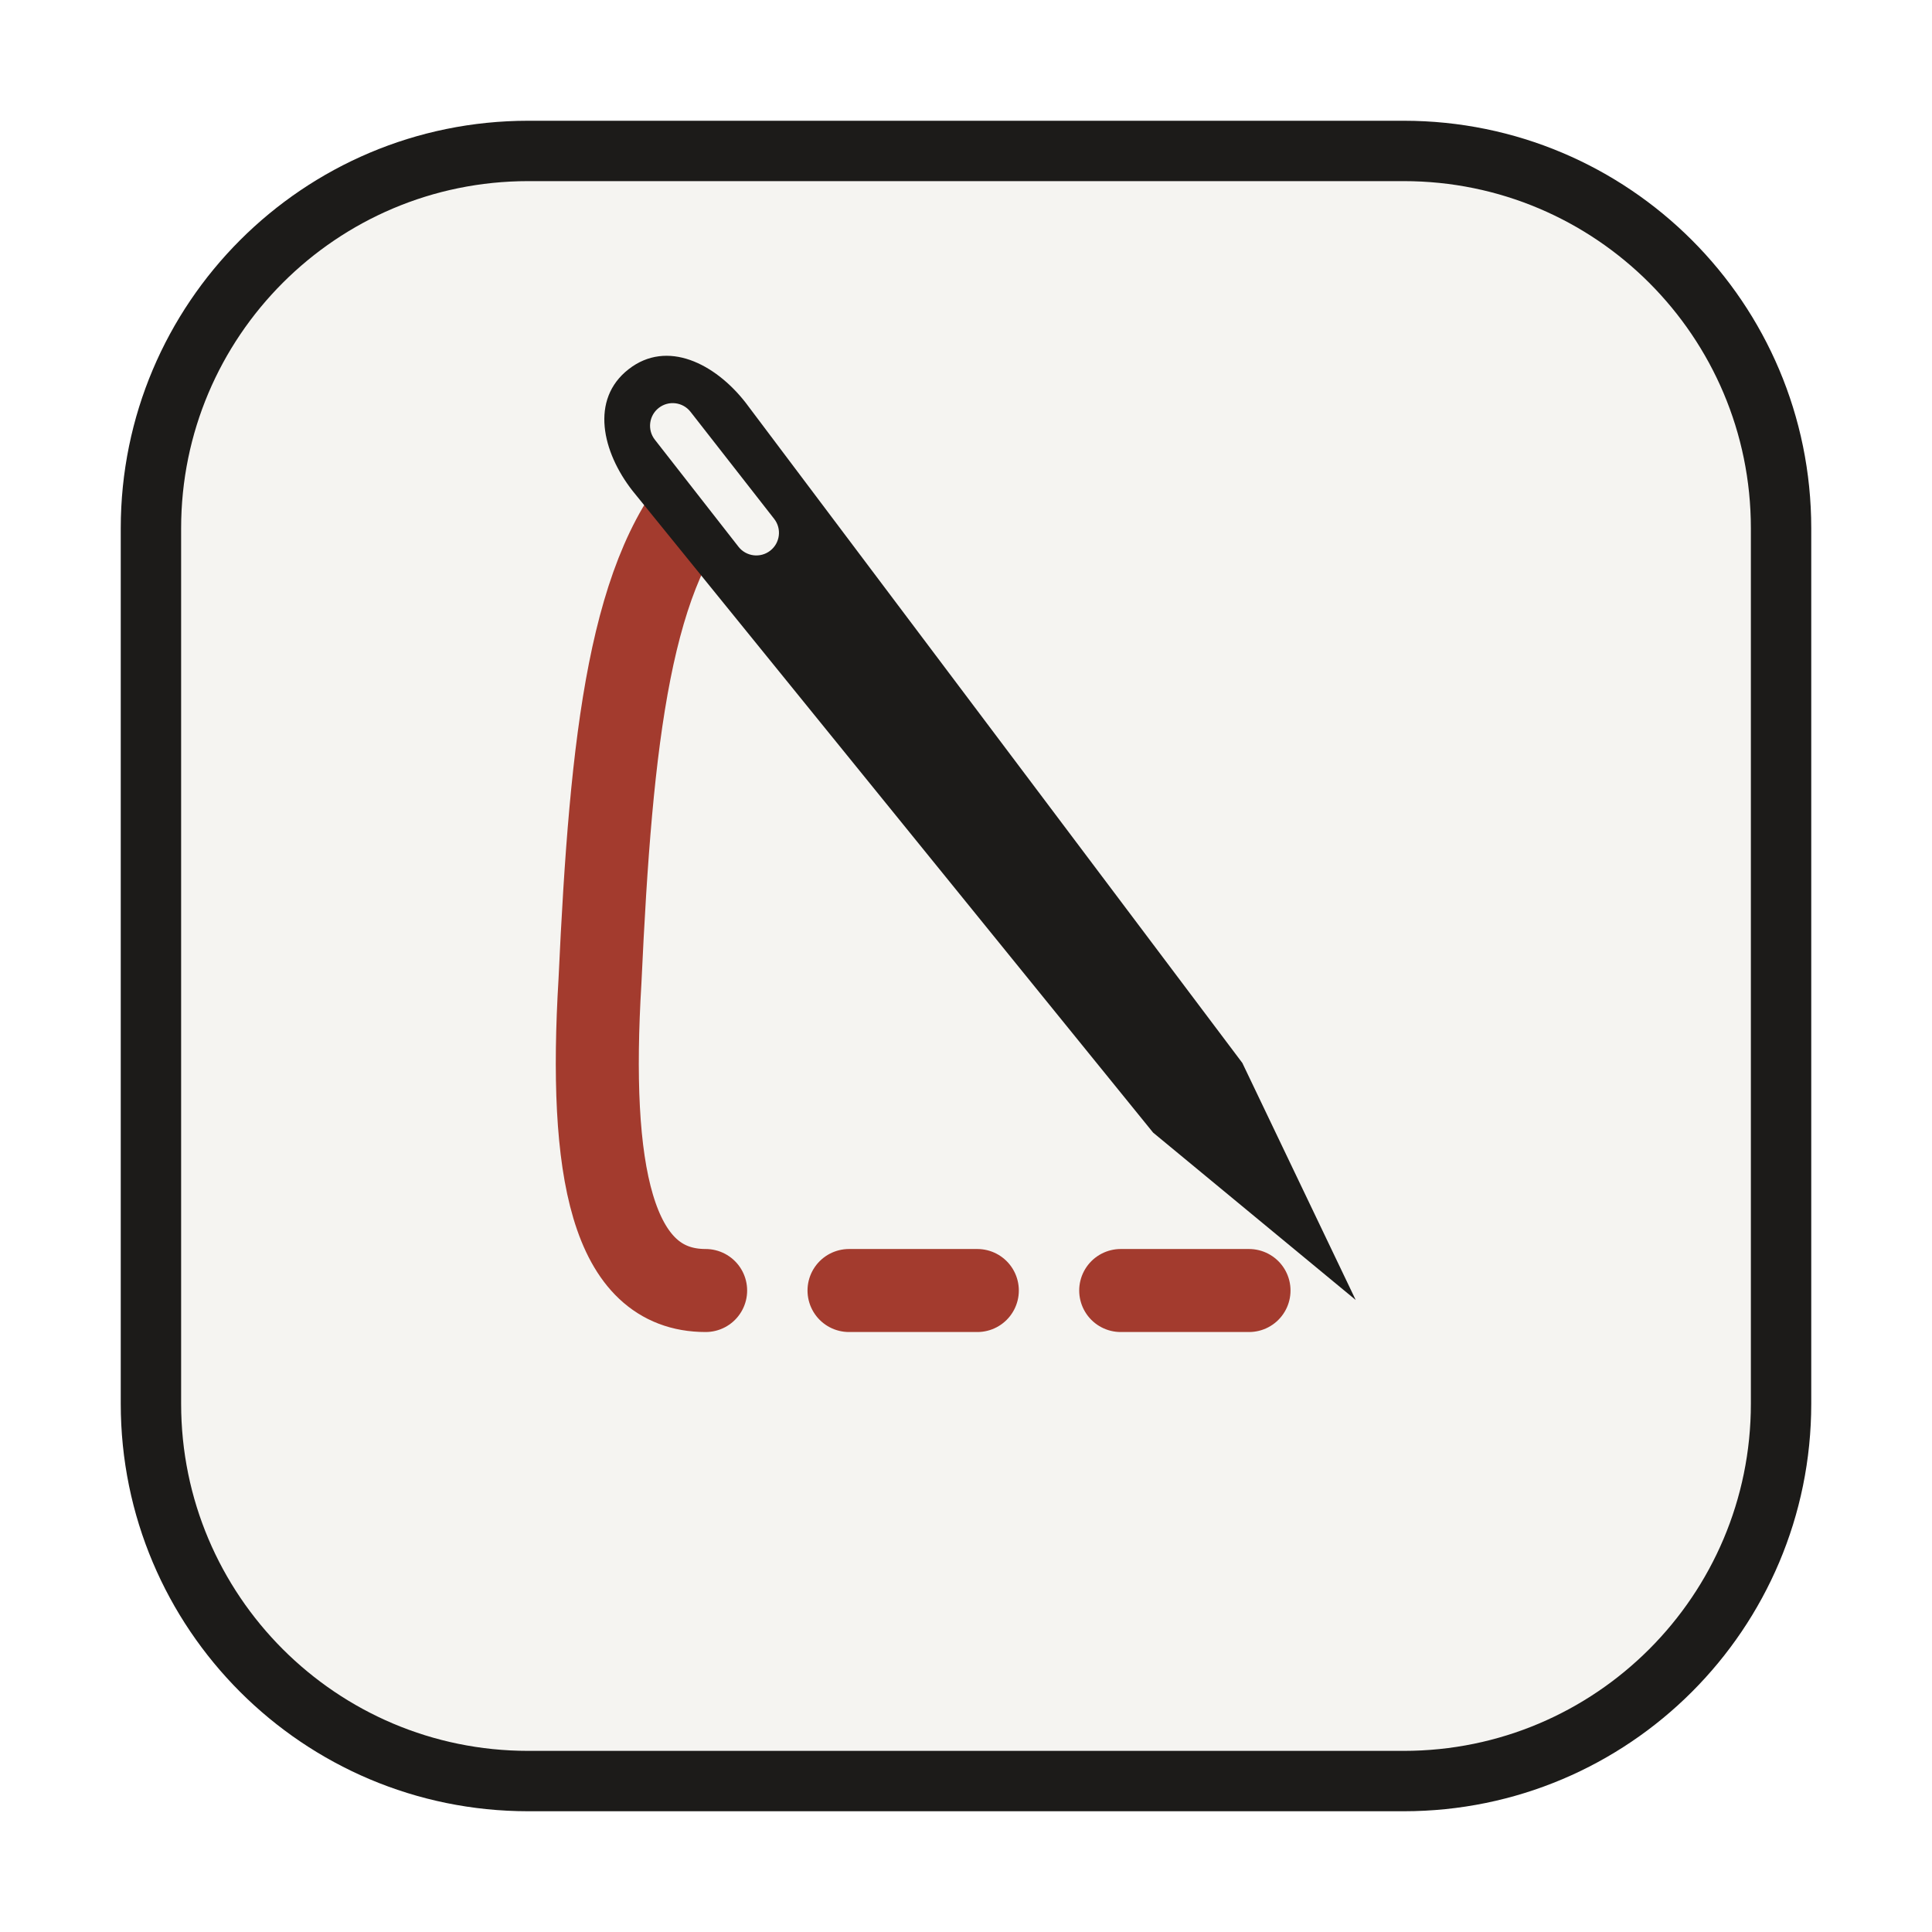
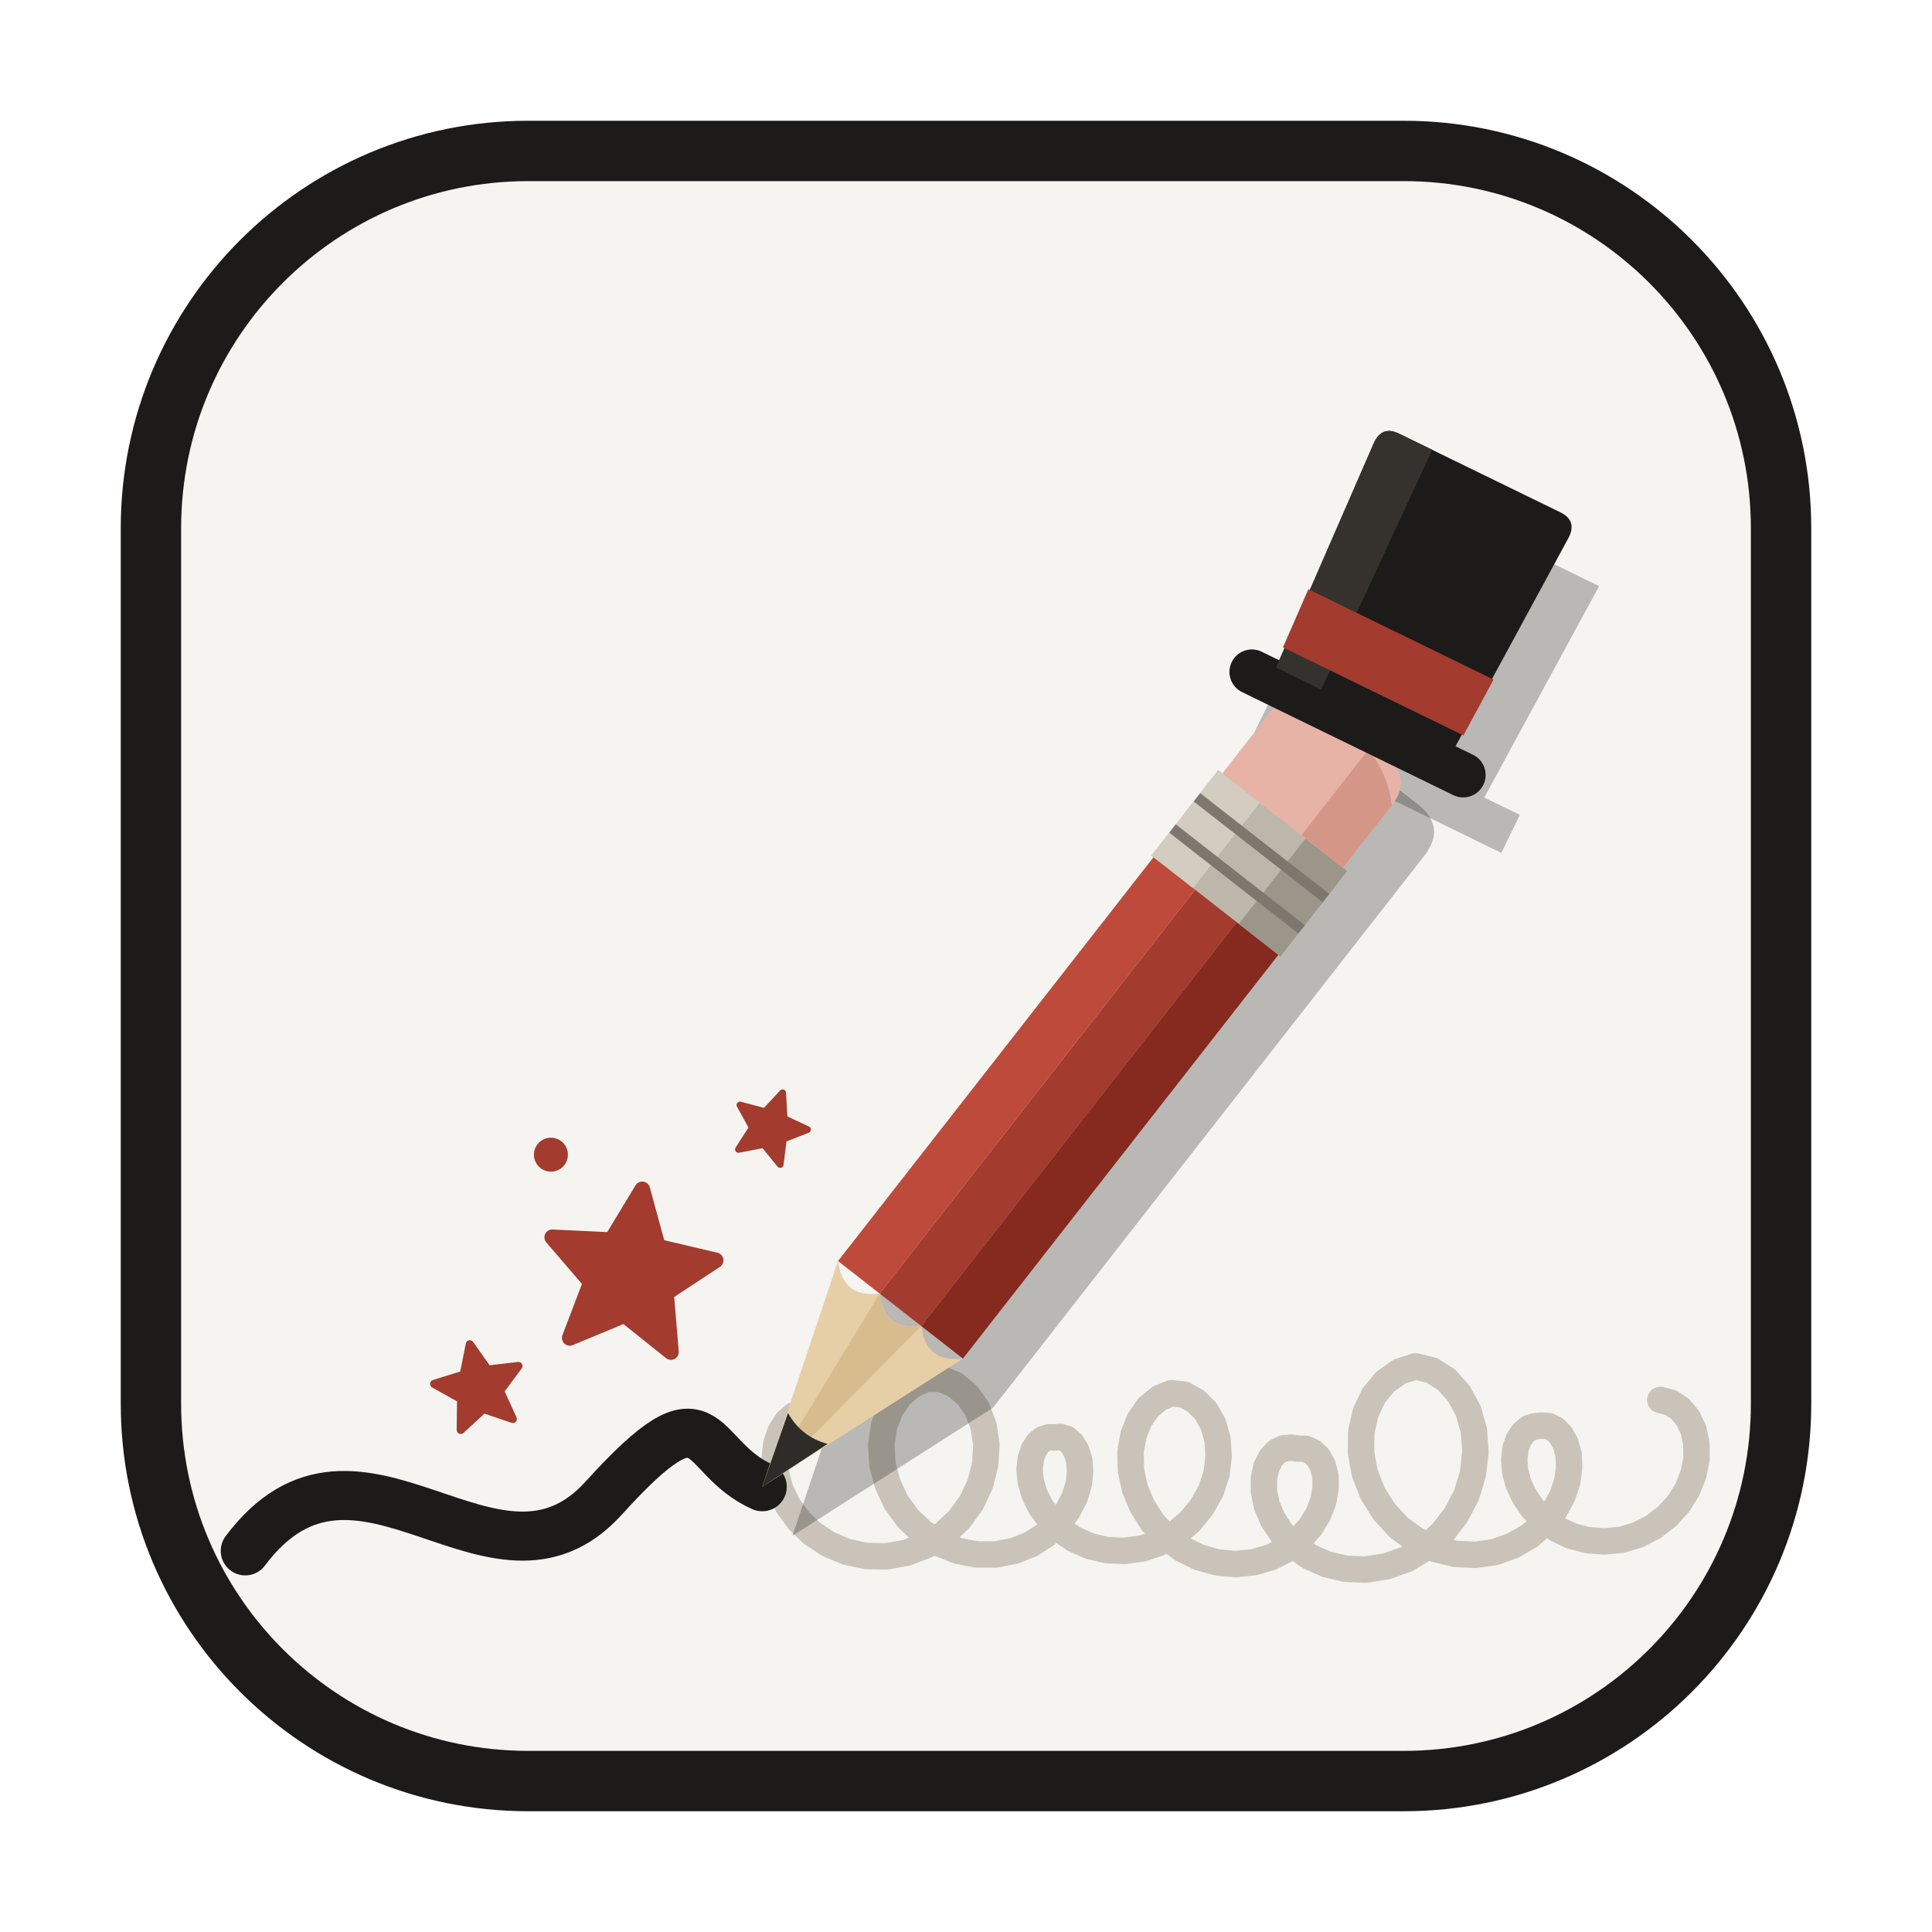
<svg xmlns="http://www.w3.org/2000/svg" viewBox="0 0 1024 1024">
  <rect x="80" y="80" width="864" height="864" rx="200" fill="#F5F4F1" stroke="#1C1B19" stroke-width="32" />
-   <g transform="translate(1024 0) scale(-1 1) translate(-100 -80)">
-     <g stroke="#A33B2E" stroke-width="44" stroke-linecap="round" fill="none">
-       <path d="M462 764 H 530" />
-       <path d="M606 764 H 674" />
-       <path d="M750 764 C 800 764, 812 700, 806 600 C 800 470, 790 380, 746 336" />
+   <path d="M 430.0 748.0 L 425.5 748.2 L 421.0 750.1 L 417.0 753.6 L 413.7 758.7 L 411.5 765.1 L 410.6 772.6 L 411.2 780.8 L 413.5 789.3 L 417.5 797.8 L 423.2 805.7 L 430.4 812.7 L 439.0 818.4 L 448.7 822.5 L 459.1 824.7 L 469.9 824.9 L 480.6 823.0 L 490.9 819.0 L 500.2 813.0 L 508.4 805.4 L 514.9 796.4 L 519.6 786.4 L 522.2 776.0 L 522.8 765.6 L 521.3 755.7 L 517.9 746.8 L 512.8 739.5 L 506.3 734.0 L 498.8 730.8 L 490.9 730.7 L 483.4 734.1 L 476.9 739.7 L 471.9 747.1 L 468.5 756.0 L 467.1 765.8 L 467.7 776.1 L 470.4 786.4 L 474.9 796.1 L 481.3 804.9 L 489.1 812.3 L 498.0 818.1 L 507.7 822.0 L 517.8 823.9 L 527.8 823.9 L 537.5 822.0 L 546.4 818.5 L 554.2 813.5 L 560.8 807.5 L 565.9 800.7 L 569.6 793.6 L 571.8 786.5 L 572.5 779.8 L 572.0 773.9 L 570.4 768.9 L 568.1 765.1 L 565.2 762.6 L 562.1 761.6 L 559.0 761.9 L 556.0 761.8 L 553.0 762.7 L 550.2 764.9 L 547.9 768.5 L 546.3 773.2 L 545.7 778.8 L 546.3 785.1 L 548.2 791.8 L 551.6 798.6 L 556.3 805.1 L 562.3 811.0 L 569.5 815.9 L 577.8 819.5 L 586.7 821.6 L 596.1 822.0 L 605.6 820.7 L 614.7 817.6 L 623.3 812.7 L 630.8 806.4 L 637.0 798.7 L 641.8 790.2 L 644.8 781.1 L 645.9 771.8 L 645.3 762.9 L 643.0 754.8 L 639.1 747.9 L 633.8 742.6 L 627.7 739.2 L 620.9 738.4 L 614.4 741.1 L 608.6 745.9 L 604.0 752.5 L 600.8 760.5 L 599.2 769.5 L 599.4 779.1 L 601.5 788.9 L 605.4 798.3 L 611.0 807.1 L 618.1 814.7 L 626.4 820.9 L 635.5 825.4 L 645.2 828.1 L 655.0 829.0 L 664.6 828.0 L 673.6 825.4 L 681.8 821.2 L 688.8 815.8 L 694.5 809.4 L 698.7 802.6 L 701.4 795.5 L 702.6 788.6 L 702.5 782.3 L 701.1 776.9 L 698.7 772.5 L 695.6 769.5 L 692.0 767.9 L 688.2 767.8 L 684.4 767.3 L 680.5 767.6 L 676.8 769.4 L 673.6 772.8 L 671.2 777.6 L 669.9 783.5 L 669.9 790.4 L 671.4 797.8 L 674.6 805.4 L 679.5 812.7 L 686.0 819.4 L 693.9 825.0 L 703.1 829.1 L 713.2 831.5 L 723.9 831.9 L 734.8 830.2 L 745.5 826.4 L 755.4 820.5 L 764.3 812.6 L 771.6 803.2 L 777.2 792.6 L 780.7 781.2 L 782.0 769.6 L 781.2 758.2 L 778.2 747.7 L 773.2 738.6 L 766.7 731.3 L 758.8 726.3 L 750.2 724.2 L 741.7 727.0 L 734.2 732.3 L 728.1 739.7 L 723.8 748.7 L 721.5 759.0 L 721.4 770.0 L 723.4 781.0 L 727.6 791.6 L 733.7 801.3 L 741.5 809.7 L 750.6 816.3 L 760.7 821.0 L 771.3 823.6 L 782.1 824.1 L 792.4 822.6 L 802.1 819.1 L 810.7 814.1 L 818.1 807.8 L 823.9 800.6 L 828.1 792.9 L 830.7 785.2 L 831.7 777.7 L 831.4 771.0 L 829.8 765.2 L 827.3 760.7 L 824.2 757.5 L 820.7 755.8 L 817.2 755.6 L 813.8 755.9 L 810.5 756.9 L 807.5 759.3 L 805.0 762.9 L 803.3 767.6 L 802.6 773.3 L 803.0 779.7 L 804.8 786.4 L 808.0 793.2 L 812.4 799.6 L 818.2 805.5 L 825.1 810.4 L 833.0 814.1 L 841.5 816.3 L 850.4 817.0 L 859.4 816.1 L 868.2 813.5 L 876.3 809.3 L 883.6 803.7 L 889.7 797.0 L 894.4 789.4 L 897.6 781.3 L 899.2 773.1 L 899.1 765.1 L 897.6 757.9 L 894.6 751.6 L 890.5 746.7 L 885.5 743.4 L 880.0 742.0" stroke="#C9C3B9" stroke-width="14" fill="none" stroke-linecap="round" stroke-linejoin="round" />
+   <path d="M130 822 C 190 742, 262 858, 320 794 S 368 772, 404 788" stroke="#1C1B19" stroke-width="26" fill="none" stroke-linecap="round" />
+   <path d="M 340.4 630.4 L 348.7 660.8 L 379.3 668.0 L 353.0 685.3 L 355.6 716.6 L 331.1 697.0 L 302.0 709.1 L 313.2 679.7 L 292.7 655.8 L 324.1 657.3 Z" fill="#A33B2E" stroke="#A33B2E" stroke-width="8.3" stroke-linejoin="round" />
+   <path d="M 249.0 712.5 L 258.5 725.9 L 274.8 724.0 L 265.0 737.2 L 271.8 752.1 L 256.3 746.8 L 244.2 757.9 L 244.4 741.5 L 230.1 733.5 L 245.8 728.6 Z" fill="#A33B2E" stroke="#A33B2E" stroke-width="4.3" stroke-linejoin="round" />
+   <path d="M 414.8 579.2 L 415.6 592.9 L 428.0 598.7 L 415.2 603.7 L 413.5 617.2 L 404.9 606.6 L 391.4 609.2 L 398.8 597.7 L 392.2 585.7 L 405.5 589.2 Z" fill="#A33B2E" stroke="#A33B2E" stroke-width="3.6" stroke-linejoin="round" />
+   <circle cx="292" cy="612" r="9" fill="#A33B2E" />
+   <g transform="translate(420 814) rotate(38) scale(0.7)">
+     <path d="M0 0 L -60 -170 V -700 Q -60 -728 -32 -728 H 32 Q 60 -728 60 -700 V -170 Z" fill="#1C1B19" opacity="0.28" />
+     <g transform="rotate(-12 0 -730)">
+       <path d="M-104 -716 H 104 V -748 H 74 L 82 -930 H -82 L -74 -748 H -104 Z" fill="#1C1B19" opacity="0.28" />
    </g>
-     <g transform="rotate(38 600 520)">
-       <path d="M600 210 C 626 210, 638 236, 638 262 L 630 700 L 600 836 L 570 700 L 562 262 C 562 236, 574 210, 600 210 Z" fill="#1C1B19" />
-       <rect x="588" y="236" width="24" height="96" rx="12" fill="#F5F4F1" />
+   </g>
+   <g transform="translate(404 788) rotate(38) scale(0.7)">
+     <path d="M-60 -170 V -560 H -20 V -170 Z" fill="#BE4A3B" />
+     <path d="M-20 -170 V -560 H 20 V -170 Z" fill="#A33B2E" />
+     <path d="M20 -170 V -560 H 60 V -170 Z" fill="#86291F" />
+     <path d="M-60 -170 Q -40 -150 -20 -170 Q 0 -150 20 -170 Q 40 -150 60 -170 L 0 0 Z" fill="#E6CFA6" />
+     <path d="M-20 -170 Q 0 -150 20 -170 L 0 0 Z" fill="#D8BC8E" />
+     <path d="M-19 -56 L 0 0 L 19 -56 Q 0 -48 -19 -56 Z" fill="#2E2C29" />
+     <rect x="-62" y="-640" width="124" height="82" fill="#BDB6AA" />
+     <rect x="-62" y="-640" width="40" height="82" fill="#D2CCC1" />
+     <rect x="22" y="-640" width="40" height="82" fill="#9C958A" />
+     <path d="M-62 -584 H 62 M-62 -614 H 62" stroke="#7E776D" stroke-width="8" />
+     <path d="M-58 -640 V -700 Q -58 -726 -32 -726 H 32 Q 58 -726 58 -700 V -640 Z" fill="#E7B3A6" />
+     <path d="M18 -640 V -722 Q 40 -718 58 -700 V -640 Z" fill="#D49787" />
+     <g transform="rotate(-12 0 -730)">
+       <rect x="-106" y="-750" width="212" height="34" rx="17" fill="#1C1B19" />
+       <path d="M-74 -744 L -82 -930 Q -82 -944 -68 -944 H 68 Q 82 -944 82 -930 L 74 -744 Z" fill="#1C1B19" />
+       <path d="M-74 -744 L -82 -930 Q -82 -944 -68 -944 H -40 L -36 -744 Z" fill="#35322E" />
+       <path d="M-76 -760 H 76 L 78 -808 H -78 Z" fill="#A33B2E" />
    </g>
  </g>
</svg>
